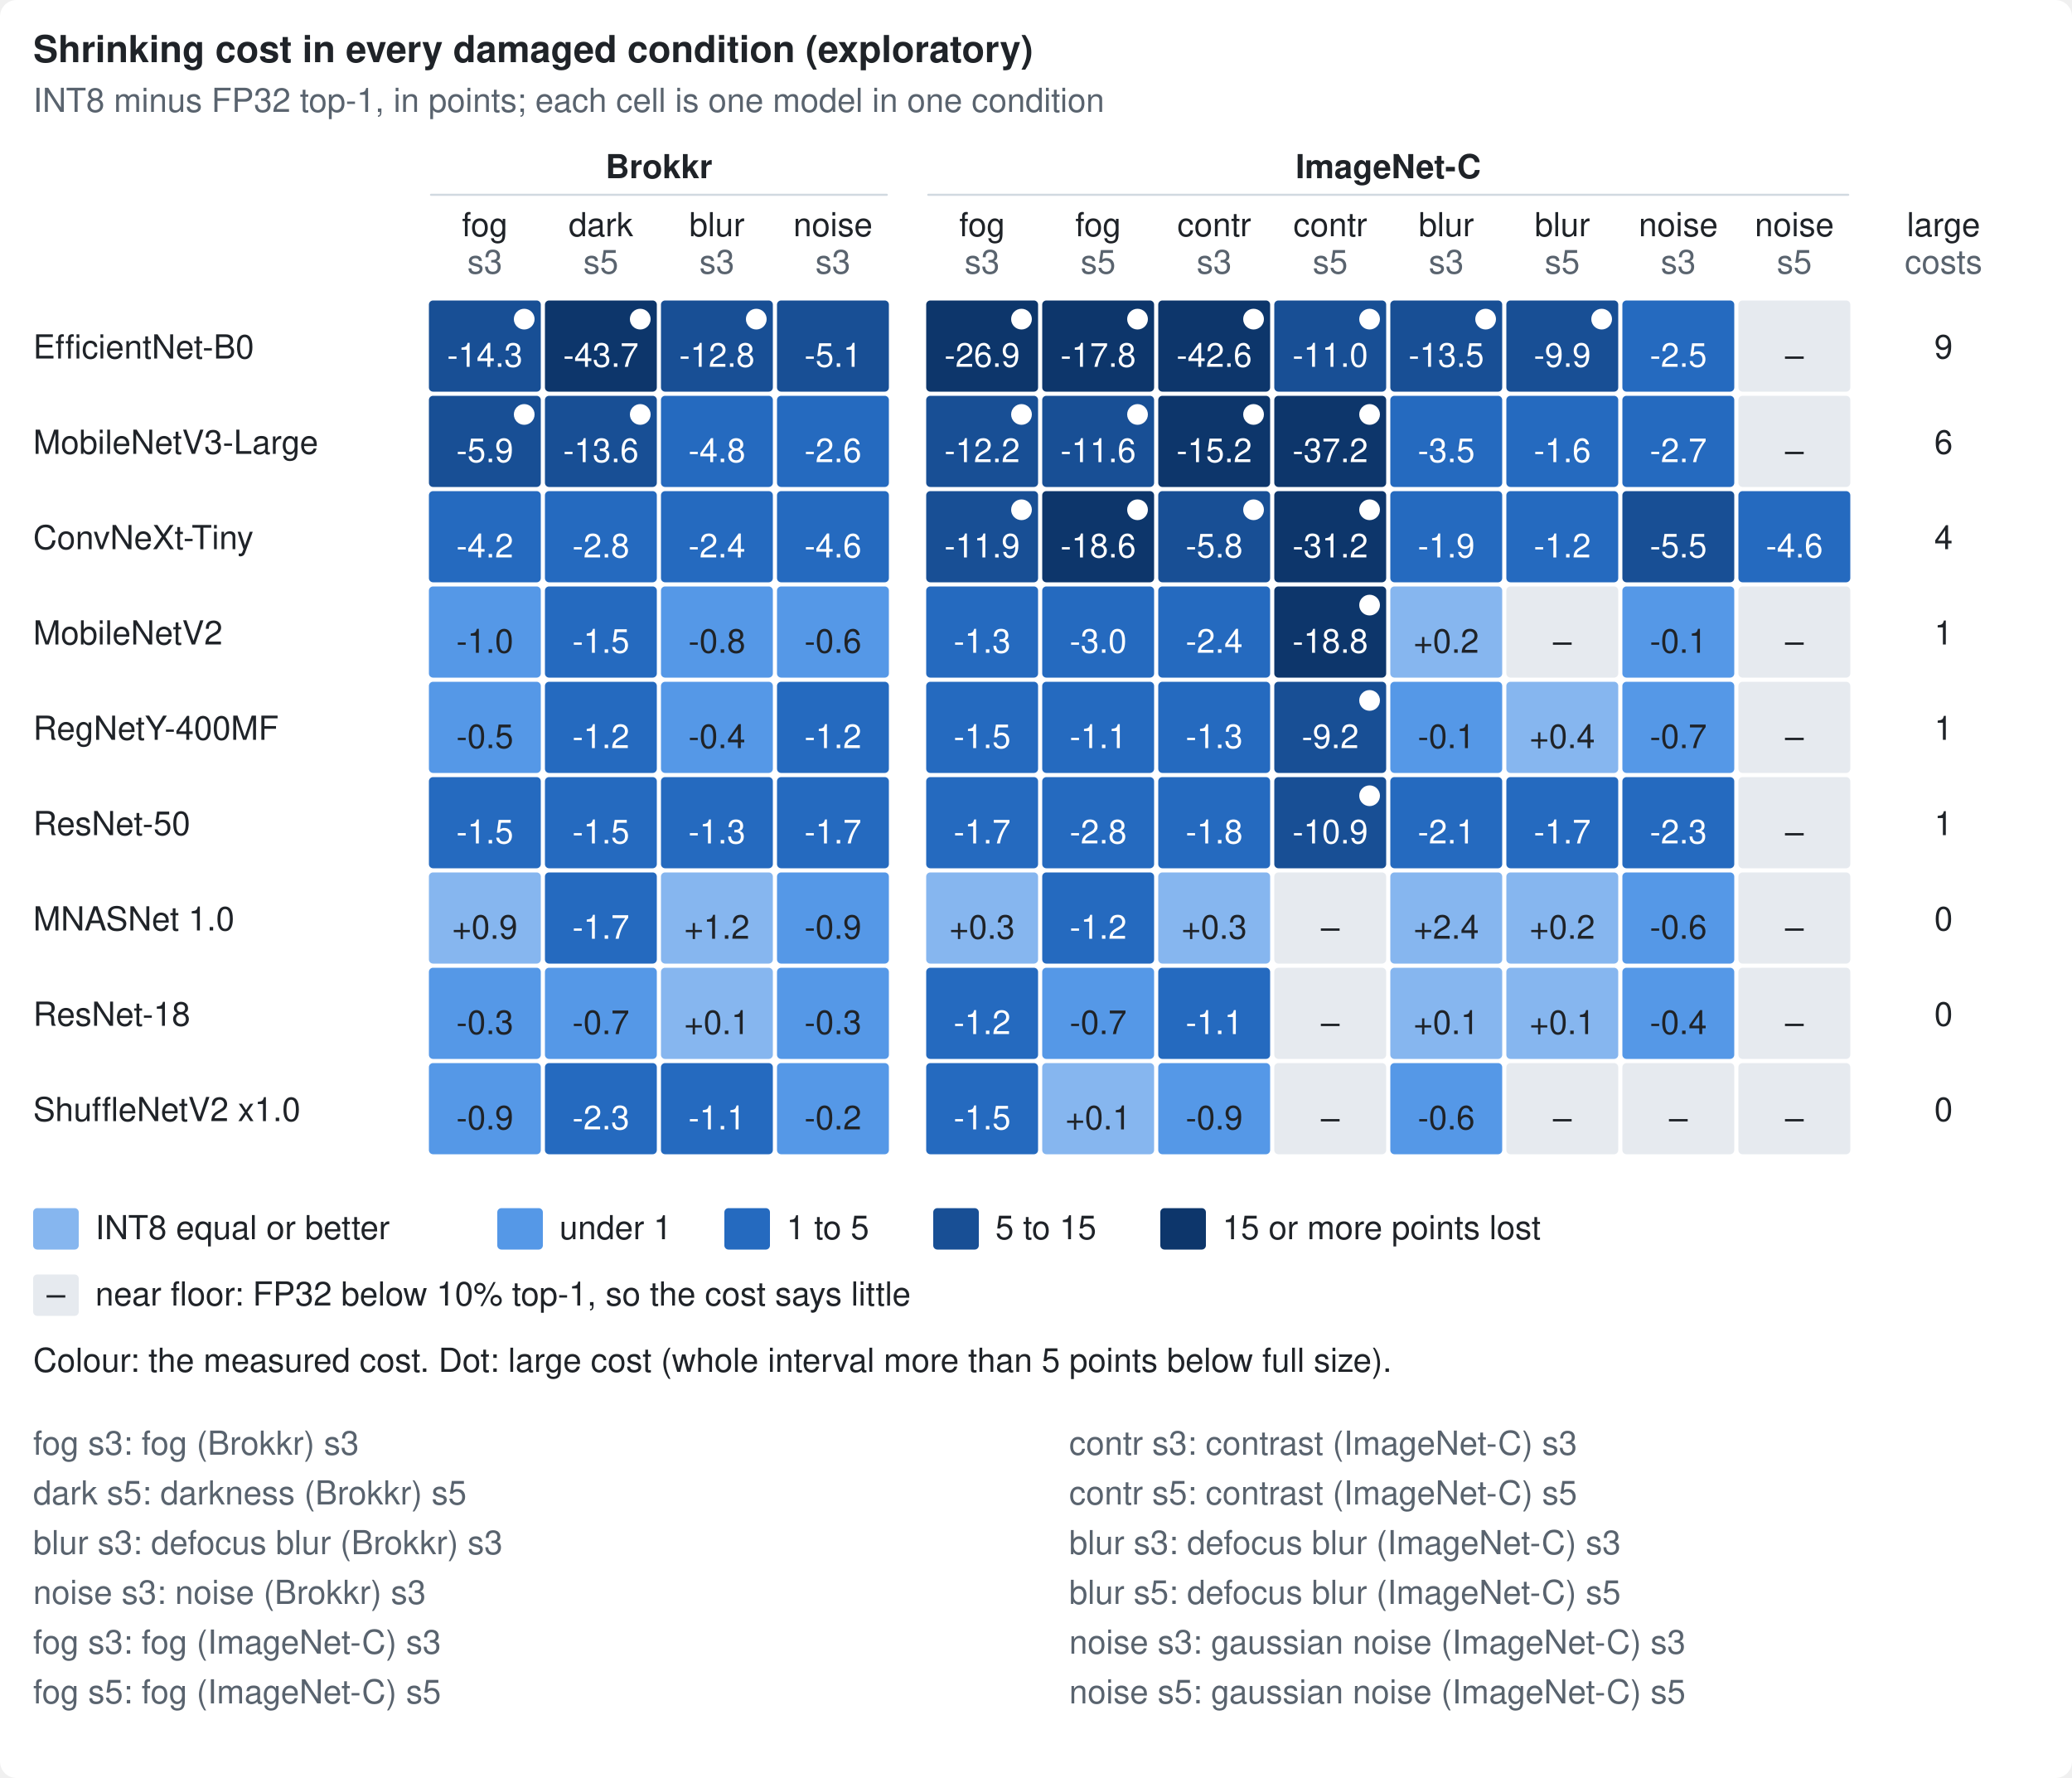
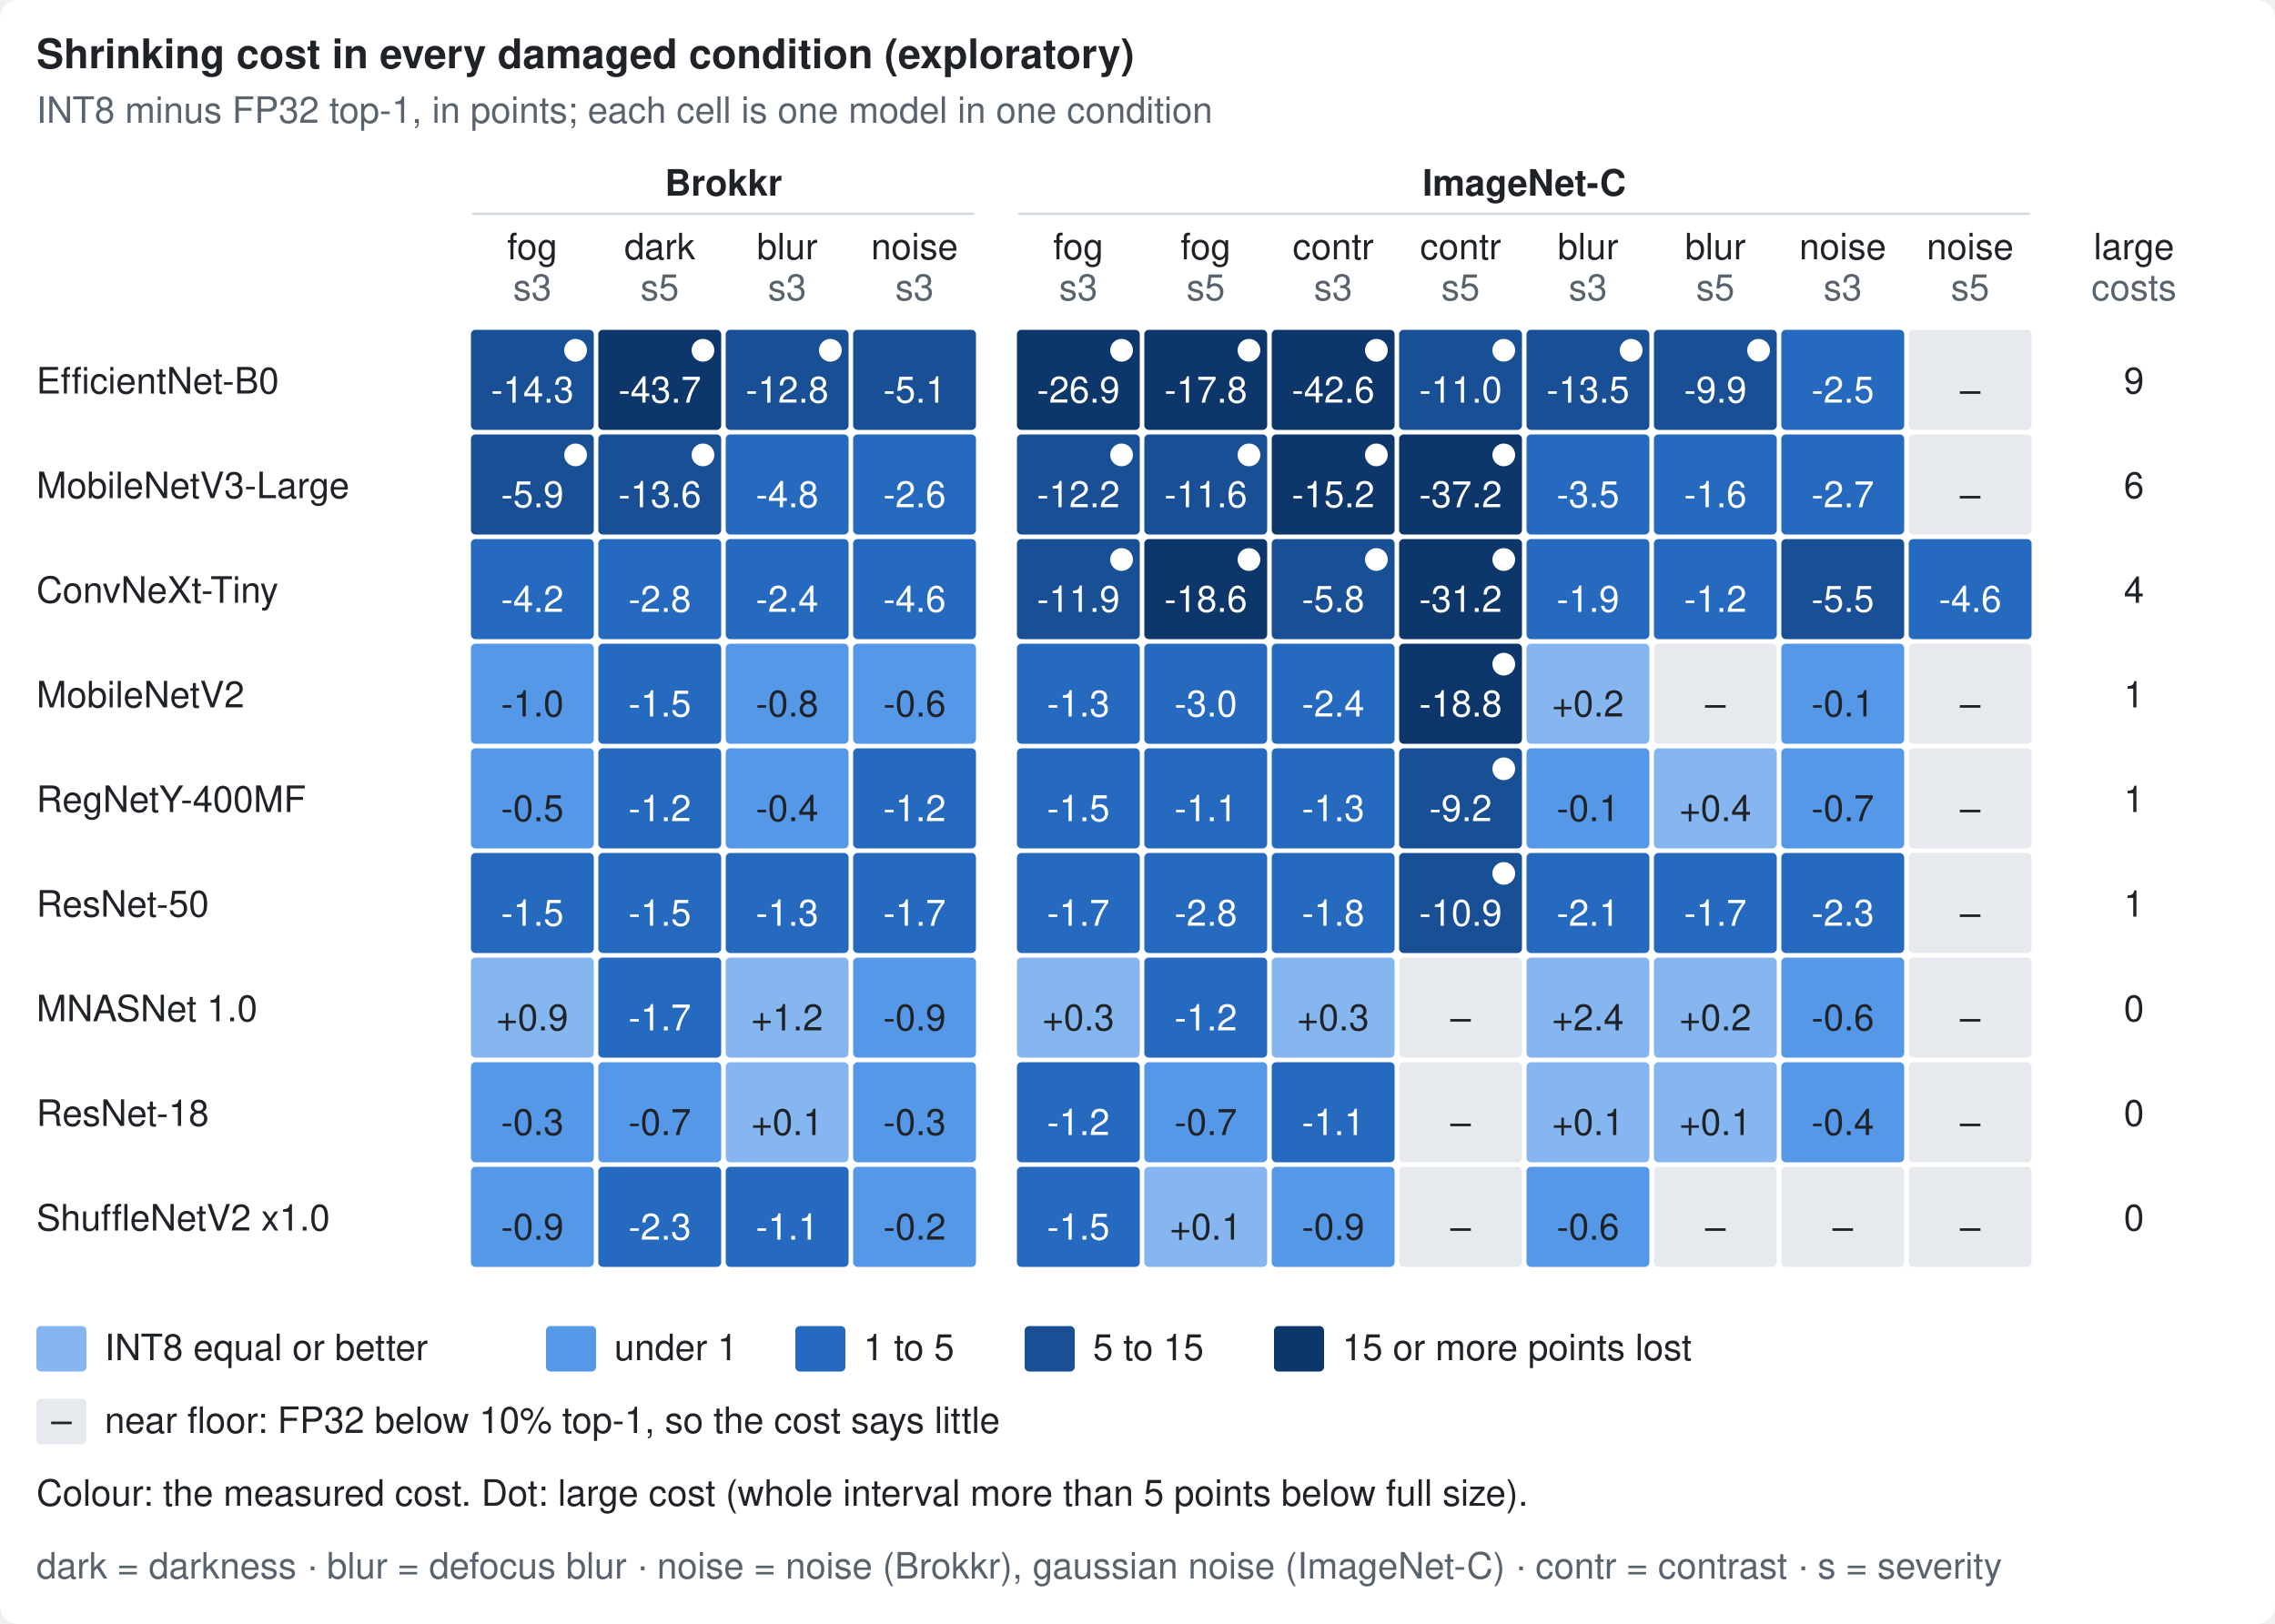
- <svg xmlns="http://www.w3.org/2000/svg" viewBox="0 0 1000 858" width="1000" height="858" role="img" aria-labelledby="title desc" font-family="system-ui, -apple-system, 'Segoe UI', Helvetica, Arial, sans-serif" data-theme="light" data-surface="#ffffff" data-min-display-px="720">
-   <rect width="1000" height="858" rx="8" fill="#ffffff" />
+ <svg xmlns="http://www.w3.org/2000/svg" viewBox="0 0 1000 714" width="1000" height="714" role="img" aria-labelledby="title desc" font-family="system-ui, -apple-system, 'Segoe UI', Helvetica, Arial, sans-serif" data-theme="light" data-surface="#ffffff" data-min-display-px="720">
+   <rect width="1000" height="714" rx="8" fill="#ffffff" />
  <text x="16.00" y="30.00" font-size="18" fill="#1f2328" font-weight="600">Shrinking cost in every damaged condition (exploratory)</text>
  <text x="16.00" y="54.00" font-size="16" fill="#59636e">INT8 minus FP32 top-1, in points; each cell is one model in one condition</text>
  <text x="318.00" y="86.00" font-size="16" fill="#1f2328" text-anchor="middle" font-weight="600">Brokkr</text>
  <line x1="208.00" y1="94.00" x2="428.00" y2="94.00" stroke="#d1d9e0" stroke-width="1" stroke-linecap="round" />
  <text x="670.00" y="86.00" font-size="16" fill="#1f2328" text-anchor="middle" font-weight="600">ImageNet-C</text>
  <line x1="448.00" y1="94.00" x2="892.00" y2="94.00" stroke="#d1d9e0" stroke-width="1" stroke-linecap="round" />
  <text x="234.00" y="114.00" font-size="16" fill="#1f2328" text-anchor="middle">fog</text>
  <text x="234.00" y="132.00" font-size="16" fill="#59636e" text-anchor="middle">s3</text>
  <text x="290.00" y="114.00" font-size="16" fill="#1f2328" text-anchor="middle">dark</text>
  <text x="290.00" y="132.00" font-size="16" fill="#59636e" text-anchor="middle">s5</text>
  <text x="346.00" y="114.00" font-size="16" fill="#1f2328" text-anchor="middle">blur</text>
  <text x="346.00" y="132.00" font-size="16" fill="#59636e" text-anchor="middle">s3</text>
  <text x="402.00" y="114.00" font-size="16" fill="#1f2328" text-anchor="middle">noise</text>
  <text x="402.00" y="132.00" font-size="16" fill="#59636e" text-anchor="middle">s3</text>
  <text x="474.00" y="114.00" font-size="16" fill="#1f2328" text-anchor="middle">fog</text>
  <text x="474.00" y="132.00" font-size="16" fill="#59636e" text-anchor="middle">s3</text>
  <text x="530.00" y="114.00" font-size="16" fill="#1f2328" text-anchor="middle">fog</text>
  <text x="530.00" y="132.00" font-size="16" fill="#59636e" text-anchor="middle">s5</text>
  <text x="586.00" y="114.00" font-size="16" fill="#1f2328" text-anchor="middle">contr</text>
  <text x="586.00" y="132.00" font-size="16" fill="#59636e" text-anchor="middle">s3</text>
  <text x="642.00" y="114.00" font-size="16" fill="#1f2328" text-anchor="middle">contr</text>
  <text x="642.00" y="132.00" font-size="16" fill="#59636e" text-anchor="middle">s5</text>
  <text x="698.00" y="114.00" font-size="16" fill="#1f2328" text-anchor="middle">blur</text>
  <text x="698.00" y="132.00" font-size="16" fill="#59636e" text-anchor="middle">s3</text>
  <text x="754.00" y="114.00" font-size="16" fill="#1f2328" text-anchor="middle">blur</text>
  <text x="754.00" y="132.00" font-size="16" fill="#59636e" text-anchor="middle">s5</text>
  <text x="810.00" y="114.00" font-size="16" fill="#1f2328" text-anchor="middle">noise</text>
  <text x="810.00" y="132.00" font-size="16" fill="#59636e" text-anchor="middle">s3</text>
  <text x="866.00" y="114.00" font-size="16" fill="#1f2328" text-anchor="middle">noise</text>
  <text x="866.00" y="132.00" font-size="16" fill="#59636e" text-anchor="middle">s5</text>
  <text x="938.00" y="114.00" font-size="16" fill="#1f2328" text-anchor="middle">large</text>
  <text x="938.00" y="132.00" font-size="16" fill="#59636e" text-anchor="middle">costs</text>
  <text x="16.00" y="173.00" font-size="16" fill="#1f2328">EfficientNet-B0</text>
  <rect x="207.00" y="145.00" width="54" height="44" rx="2" fill="#184f95" data-v="efficientnet_b0.brokkr/fog/3.cost" data-part="cell" data-flags="efficientnet_b0.brokkr/fog/3.flags" />
  <text x="234.00" y="177.00" font-size="16" fill="#ffffff" text-anchor="middle" data-on="#184f95">-14.3</text>
  <circle cx="253.00" cy="154.00" r="5" fill="#ffffff" data-dot="efficientnet_b0.brokkr/fog/3.flags" data-on="#184f95" />
  <rect x="263.00" y="145.00" width="54" height="44" rx="2" fill="#0d366b" data-v="efficientnet_b0.brokkr/darkness/5.cost" data-part="cell" data-flags="efficientnet_b0.brokkr/darkness/5.flags" />
  <text x="290.00" y="177.00" font-size="16" fill="#ffffff" text-anchor="middle" data-on="#0d366b">-43.7</text>
  <circle cx="309.00" cy="154.00" r="5" fill="#ffffff" data-dot="efficientnet_b0.brokkr/darkness/5.flags" data-on="#0d366b" />
  <rect x="319.00" y="145.00" width="54" height="44" rx="2" fill="#184f95" data-v="efficientnet_b0.brokkr/defocus-blur/3.cost" data-part="cell" data-flags="efficientnet_b0.brokkr/defocus-blur/3.flags" />
  <text x="346.00" y="177.00" font-size="16" fill="#ffffff" text-anchor="middle" data-on="#184f95">-12.8</text>
  <circle cx="365.00" cy="154.00" r="5" fill="#ffffff" data-dot="efficientnet_b0.brokkr/defocus-blur/3.flags" data-on="#184f95" />
  <rect x="375.00" y="145.00" width="54" height="44" rx="2" fill="#184f95" data-v="efficientnet_b0.brokkr/noise/3.cost" data-part="cell" data-flags="efficientnet_b0.brokkr/noise/3.flags" />
  <text x="402.00" y="177.00" font-size="16" fill="#ffffff" text-anchor="middle" data-on="#184f95">-5.1</text>
  <rect x="447.00" y="145.00" width="54" height="44" rx="2" fill="#0d366b" data-v="efficientnet_b0.imagenet-c/fog/3.cost" data-part="cell" data-flags="efficientnet_b0.imagenet-c/fog/3.flags" />
  <text x="474.00" y="177.00" font-size="16" fill="#ffffff" text-anchor="middle" data-on="#0d366b">-26.9</text>
  <circle cx="493.00" cy="154.00" r="5" fill="#ffffff" data-dot="efficientnet_b0.imagenet-c/fog/3.flags" data-on="#0d366b" />
  <rect x="503.00" y="145.00" width="54" height="44" rx="2" fill="#0d366b" data-v="efficientnet_b0.imagenet-c/fog/5.cost" data-part="cell" data-flags="efficientnet_b0.imagenet-c/fog/5.flags" />
  <text x="530.00" y="177.00" font-size="16" fill="#ffffff" text-anchor="middle" data-on="#0d366b">-17.8</text>
  <circle cx="549.00" cy="154.00" r="5" fill="#ffffff" data-dot="efficientnet_b0.imagenet-c/fog/5.flags" data-on="#0d366b" />
  <rect x="559.00" y="145.00" width="54" height="44" rx="2" fill="#0d366b" data-v="efficientnet_b0.imagenet-c/contrast/3.cost" data-part="cell" data-flags="efficientnet_b0.imagenet-c/contrast/3.flags" />
  <text x="586.00" y="177.00" font-size="16" fill="#ffffff" text-anchor="middle" data-on="#0d366b">-42.6</text>
  <circle cx="605.00" cy="154.00" r="5" fill="#ffffff" data-dot="efficientnet_b0.imagenet-c/contrast/3.flags" data-on="#0d366b" />
  <rect x="615.00" y="145.00" width="54" height="44" rx="2" fill="#184f95" data-v="efficientnet_b0.imagenet-c/contrast/5.cost" data-part="cell" data-flags="efficientnet_b0.imagenet-c/contrast/5.flags" />
  <text x="642.00" y="177.00" font-size="16" fill="#ffffff" text-anchor="middle" data-on="#184f95">-11.0</text>
  <circle cx="661.00" cy="154.00" r="5" fill="#ffffff" data-dot="efficientnet_b0.imagenet-c/contrast/5.flags" data-on="#184f95" />
  <rect x="671.00" y="145.00" width="54" height="44" rx="2" fill="#184f95" data-v="efficientnet_b0.imagenet-c/defocus-blur/3.cost" data-part="cell" data-flags="efficientnet_b0.imagenet-c/defocus-blur/3.flags" />
  <text x="698.00" y="177.00" font-size="16" fill="#ffffff" text-anchor="middle" data-on="#184f95">-13.5</text>
  <circle cx="717.00" cy="154.00" r="5" fill="#ffffff" data-dot="efficientnet_b0.imagenet-c/defocus-blur/3.flags" data-on="#184f95" />
  <rect x="727.00" y="145.00" width="54" height="44" rx="2" fill="#184f95" data-v="efficientnet_b0.imagenet-c/defocus-blur/5.cost" data-part="cell" data-flags="efficientnet_b0.imagenet-c/defocus-blur/5.flags" />
  <text x="754.00" y="177.00" font-size="16" fill="#ffffff" text-anchor="middle" data-on="#184f95">-9.9</text>
  <circle cx="773.00" cy="154.00" r="5" fill="#ffffff" data-dot="efficientnet_b0.imagenet-c/defocus-blur/5.flags" data-on="#184f95" />
  <rect x="783.00" y="145.00" width="54" height="44" rx="2" fill="#256abf" data-v="efficientnet_b0.imagenet-c/gaussian-noise/3.cost" data-part="cell" data-flags="efficientnet_b0.imagenet-c/gaussian-noise/3.flags" />
  <text x="810.00" y="177.00" font-size="16" fill="#ffffff" text-anchor="middle" data-on="#256abf">-2.5</text>
  <rect x="839.00" y="145.00" width="54" height="44" rx="2" fill="#e6eaef" data-v="efficientnet_b0.imagenet-c/gaussian-noise/5.cost" data-part="cell" data-flags="efficientnet_b0.imagenet-c/gaussian-noise/5.flags" data-floor="1" />
  <text x="866.00" y="177.00" font-size="16" fill="#1f2328" text-anchor="middle" data-on="#e6eaef">–</text>
  <text x="938.00" y="173.00" font-size="16" fill="#1f2328" text-anchor="middle">9</text>
  <text x="16.00" y="219.00" font-size="16" fill="#1f2328">MobileNetV3-Large</text>
  <rect x="207.00" y="191.00" width="54" height="44" rx="2" fill="#184f95" data-v="mobilenet_v3_large.brokkr/fog/3.cost" data-part="cell" data-flags="mobilenet_v3_large.brokkr/fog/3.flags" />
  <text x="234.00" y="223.00" font-size="16" fill="#ffffff" text-anchor="middle" data-on="#184f95">-5.9</text>
  <circle cx="253.00" cy="200.00" r="5" fill="#ffffff" data-dot="mobilenet_v3_large.brokkr/fog/3.flags" data-on="#184f95" />
  <rect x="263.00" y="191.00" width="54" height="44" rx="2" fill="#184f95" data-v="mobilenet_v3_large.brokkr/darkness/5.cost" data-part="cell" data-flags="mobilenet_v3_large.brokkr/darkness/5.flags" />
  <text x="290.00" y="223.00" font-size="16" fill="#ffffff" text-anchor="middle" data-on="#184f95">-13.6</text>
  <circle cx="309.00" cy="200.00" r="5" fill="#ffffff" data-dot="mobilenet_v3_large.brokkr/darkness/5.flags" data-on="#184f95" />
  <rect x="319.00" y="191.00" width="54" height="44" rx="2" fill="#256abf" data-v="mobilenet_v3_large.brokkr/defocus-blur/3.cost" data-part="cell" data-flags="mobilenet_v3_large.brokkr/defocus-blur/3.flags" />
  <text x="346.00" y="223.00" font-size="16" fill="#ffffff" text-anchor="middle" data-on="#256abf">-4.8</text>
  <rect x="375.00" y="191.00" width="54" height="44" rx="2" fill="#256abf" data-v="mobilenet_v3_large.brokkr/noise/3.cost" data-part="cell" data-flags="mobilenet_v3_large.brokkr/noise/3.flags" />
  <text x="402.00" y="223.00" font-size="16" fill="#ffffff" text-anchor="middle" data-on="#256abf">-2.6</text>
  <rect x="447.00" y="191.00" width="54" height="44" rx="2" fill="#184f95" data-v="mobilenet_v3_large.imagenet-c/fog/3.cost" data-part="cell" data-flags="mobilenet_v3_large.imagenet-c/fog/3.flags" />
  <text x="474.00" y="223.00" font-size="16" fill="#ffffff" text-anchor="middle" data-on="#184f95">-12.2</text>
  <circle cx="493.00" cy="200.00" r="5" fill="#ffffff" data-dot="mobilenet_v3_large.imagenet-c/fog/3.flags" data-on="#184f95" />
  <rect x="503.00" y="191.00" width="54" height="44" rx="2" fill="#184f95" data-v="mobilenet_v3_large.imagenet-c/fog/5.cost" data-part="cell" data-flags="mobilenet_v3_large.imagenet-c/fog/5.flags" />
  <text x="530.00" y="223.00" font-size="16" fill="#ffffff" text-anchor="middle" data-on="#184f95">-11.6</text>
  <circle cx="549.00" cy="200.00" r="5" fill="#ffffff" data-dot="mobilenet_v3_large.imagenet-c/fog/5.flags" data-on="#184f95" />
  <rect x="559.00" y="191.00" width="54" height="44" rx="2" fill="#0d366b" data-v="mobilenet_v3_large.imagenet-c/contrast/3.cost" data-part="cell" data-flags="mobilenet_v3_large.imagenet-c/contrast/3.flags" />
  <text x="586.00" y="223.00" font-size="16" fill="#ffffff" text-anchor="middle" data-on="#0d366b">-15.2</text>
  <circle cx="605.00" cy="200.00" r="5" fill="#ffffff" data-dot="mobilenet_v3_large.imagenet-c/contrast/3.flags" data-on="#0d366b" />
  <rect x="615.00" y="191.00" width="54" height="44" rx="2" fill="#0d366b" data-v="mobilenet_v3_large.imagenet-c/contrast/5.cost" data-part="cell" data-flags="mobilenet_v3_large.imagenet-c/contrast/5.flags" />
  <text x="642.00" y="223.00" font-size="16" fill="#ffffff" text-anchor="middle" data-on="#0d366b">-37.2</text>
  <circle cx="661.00" cy="200.00" r="5" fill="#ffffff" data-dot="mobilenet_v3_large.imagenet-c/contrast/5.flags" data-on="#0d366b" />
  <rect x="671.00" y="191.00" width="54" height="44" rx="2" fill="#256abf" data-v="mobilenet_v3_large.imagenet-c/defocus-blur/3.cost" data-part="cell" data-flags="mobilenet_v3_large.imagenet-c/defocus-blur/3.flags" />
  <text x="698.00" y="223.00" font-size="16" fill="#ffffff" text-anchor="middle" data-on="#256abf">-3.5</text>
  <rect x="727.00" y="191.00" width="54" height="44" rx="2" fill="#256abf" data-v="mobilenet_v3_large.imagenet-c/defocus-blur/5.cost" data-part="cell" data-flags="mobilenet_v3_large.imagenet-c/defocus-blur/5.flags" />
  <text x="754.00" y="223.00" font-size="16" fill="#ffffff" text-anchor="middle" data-on="#256abf">-1.6</text>
  <rect x="783.00" y="191.00" width="54" height="44" rx="2" fill="#256abf" data-v="mobilenet_v3_large.imagenet-c/gaussian-noise/3.cost" data-part="cell" data-flags="mobilenet_v3_large.imagenet-c/gaussian-noise/3.flags" />
  <text x="810.00" y="223.00" font-size="16" fill="#ffffff" text-anchor="middle" data-on="#256abf">-2.7</text>
  <rect x="839.00" y="191.00" width="54" height="44" rx="2" fill="#e6eaef" data-v="mobilenet_v3_large.imagenet-c/gaussian-noise/5.cost" data-part="cell" data-flags="mobilenet_v3_large.imagenet-c/gaussian-noise/5.flags" data-floor="1" />
  <text x="866.00" y="223.00" font-size="16" fill="#1f2328" text-anchor="middle" data-on="#e6eaef">–</text>
  <text x="938.00" y="219.00" font-size="16" fill="#1f2328" text-anchor="middle">6</text>
  <text x="16.00" y="265.00" font-size="16" fill="#1f2328">ConvNeXt-Tiny</text>
  <rect x="207.00" y="237.00" width="54" height="44" rx="2" fill="#256abf" data-v="convnext_tiny.brokkr/fog/3.cost" data-part="cell" data-flags="convnext_tiny.brokkr/fog/3.flags" />
  <text x="234.00" y="269.00" font-size="16" fill="#ffffff" text-anchor="middle" data-on="#256abf">-4.2</text>
  <rect x="263.00" y="237.00" width="54" height="44" rx="2" fill="#256abf" data-v="convnext_tiny.brokkr/darkness/5.cost" data-part="cell" data-flags="convnext_tiny.brokkr/darkness/5.flags" />
  <text x="290.00" y="269.00" font-size="16" fill="#ffffff" text-anchor="middle" data-on="#256abf">-2.8</text>
  <rect x="319.00" y="237.00" width="54" height="44" rx="2" fill="#256abf" data-v="convnext_tiny.brokkr/defocus-blur/3.cost" data-part="cell" data-flags="convnext_tiny.brokkr/defocus-blur/3.flags" />
  <text x="346.00" y="269.00" font-size="16" fill="#ffffff" text-anchor="middle" data-on="#256abf">-2.4</text>
  <rect x="375.00" y="237.00" width="54" height="44" rx="2" fill="#256abf" data-v="convnext_tiny.brokkr/noise/3.cost" data-part="cell" data-flags="convnext_tiny.brokkr/noise/3.flags" />
  <text x="402.00" y="269.00" font-size="16" fill="#ffffff" text-anchor="middle" data-on="#256abf">-4.6</text>
  <rect x="447.00" y="237.00" width="54" height="44" rx="2" fill="#184f95" data-v="convnext_tiny.imagenet-c/fog/3.cost" data-part="cell" data-flags="convnext_tiny.imagenet-c/fog/3.flags" />
  <text x="474.00" y="269.00" font-size="16" fill="#ffffff" text-anchor="middle" data-on="#184f95">-11.9</text>
  <circle cx="493.00" cy="246.00" r="5" fill="#ffffff" data-dot="convnext_tiny.imagenet-c/fog/3.flags" data-on="#184f95" />
  <rect x="503.00" y="237.00" width="54" height="44" rx="2" fill="#0d366b" data-v="convnext_tiny.imagenet-c/fog/5.cost" data-part="cell" data-flags="convnext_tiny.imagenet-c/fog/5.flags" />
  <text x="530.00" y="269.00" font-size="16" fill="#ffffff" text-anchor="middle" data-on="#0d366b">-18.6</text>
  <circle cx="549.00" cy="246.00" r="5" fill="#ffffff" data-dot="convnext_tiny.imagenet-c/fog/5.flags" data-on="#0d366b" />
  <rect x="559.00" y="237.00" width="54" height="44" rx="2" fill="#184f95" data-v="convnext_tiny.imagenet-c/contrast/3.cost" data-part="cell" data-flags="convnext_tiny.imagenet-c/contrast/3.flags" />
  <text x="586.00" y="269.00" font-size="16" fill="#ffffff" text-anchor="middle" data-on="#184f95">-5.8</text>
  <circle cx="605.00" cy="246.00" r="5" fill="#ffffff" data-dot="convnext_tiny.imagenet-c/contrast/3.flags" data-on="#184f95" />
  <rect x="615.00" y="237.00" width="54" height="44" rx="2" fill="#0d366b" data-v="convnext_tiny.imagenet-c/contrast/5.cost" data-part="cell" data-flags="convnext_tiny.imagenet-c/contrast/5.flags" />
  <text x="642.00" y="269.00" font-size="16" fill="#ffffff" text-anchor="middle" data-on="#0d366b">-31.2</text>
  <circle cx="661.00" cy="246.00" r="5" fill="#ffffff" data-dot="convnext_tiny.imagenet-c/contrast/5.flags" data-on="#0d366b" />
  <rect x="671.00" y="237.00" width="54" height="44" rx="2" fill="#256abf" data-v="convnext_tiny.imagenet-c/defocus-blur/3.cost" data-part="cell" data-flags="convnext_tiny.imagenet-c/defocus-blur/3.flags" />
  <text x="698.00" y="269.00" font-size="16" fill="#ffffff" text-anchor="middle" data-on="#256abf">-1.9</text>
  <rect x="727.00" y="237.00" width="54" height="44" rx="2" fill="#256abf" data-v="convnext_tiny.imagenet-c/defocus-blur/5.cost" data-part="cell" data-flags="convnext_tiny.imagenet-c/defocus-blur/5.flags" />
  <text x="754.00" y="269.00" font-size="16" fill="#ffffff" text-anchor="middle" data-on="#256abf">-1.2</text>
  <rect x="783.00" y="237.00" width="54" height="44" rx="2" fill="#184f95" data-v="convnext_tiny.imagenet-c/gaussian-noise/3.cost" data-part="cell" data-flags="convnext_tiny.imagenet-c/gaussian-noise/3.flags" />
  <text x="810.00" y="269.00" font-size="16" fill="#ffffff" text-anchor="middle" data-on="#184f95">-5.5</text>
  <rect x="839.00" y="237.00" width="54" height="44" rx="2" fill="#256abf" data-v="convnext_tiny.imagenet-c/gaussian-noise/5.cost" data-part="cell" data-flags="convnext_tiny.imagenet-c/gaussian-noise/5.flags" />
  <text x="866.00" y="269.00" font-size="16" fill="#ffffff" text-anchor="middle" data-on="#256abf">-4.6</text>
  <text x="938.00" y="265.00" font-size="16" fill="#1f2328" text-anchor="middle">4</text>
  <text x="16.00" y="311.00" font-size="16" fill="#1f2328">MobileNetV2</text>
  <rect x="207.00" y="283.00" width="54" height="44" rx="2" fill="#5598e7" data-v="mobilenet_v2.brokkr/fog/3.cost" data-part="cell" data-flags="mobilenet_v2.brokkr/fog/3.flags" />
  <text x="234.00" y="315.00" font-size="16" fill="#1f2328" text-anchor="middle" data-on="#5598e7">-1.0</text>
  <rect x="263.00" y="283.00" width="54" height="44" rx="2" fill="#256abf" data-v="mobilenet_v2.brokkr/darkness/5.cost" data-part="cell" data-flags="mobilenet_v2.brokkr/darkness/5.flags" />
  <text x="290.00" y="315.00" font-size="16" fill="#ffffff" text-anchor="middle" data-on="#256abf">-1.5</text>
  <rect x="319.00" y="283.00" width="54" height="44" rx="2" fill="#5598e7" data-v="mobilenet_v2.brokkr/defocus-blur/3.cost" data-part="cell" data-flags="mobilenet_v2.brokkr/defocus-blur/3.flags" />
  <text x="346.00" y="315.00" font-size="16" fill="#1f2328" text-anchor="middle" data-on="#5598e7">-0.8</text>
  <rect x="375.00" y="283.00" width="54" height="44" rx="2" fill="#5598e7" data-v="mobilenet_v2.brokkr/noise/3.cost" data-part="cell" data-flags="mobilenet_v2.brokkr/noise/3.flags" />
  <text x="402.00" y="315.00" font-size="16" fill="#1f2328" text-anchor="middle" data-on="#5598e7">-0.6</text>
  <rect x="447.00" y="283.00" width="54" height="44" rx="2" fill="#256abf" data-v="mobilenet_v2.imagenet-c/fog/3.cost" data-part="cell" data-flags="mobilenet_v2.imagenet-c/fog/3.flags" />
  <text x="474.00" y="315.00" font-size="16" fill="#ffffff" text-anchor="middle" data-on="#256abf">-1.3</text>
  <rect x="503.00" y="283.00" width="54" height="44" rx="2" fill="#256abf" data-v="mobilenet_v2.imagenet-c/fog/5.cost" data-part="cell" data-flags="mobilenet_v2.imagenet-c/fog/5.flags" />
  <text x="530.00" y="315.00" font-size="16" fill="#ffffff" text-anchor="middle" data-on="#256abf">-3.0</text>
  <rect x="559.00" y="283.00" width="54" height="44" rx="2" fill="#256abf" data-v="mobilenet_v2.imagenet-c/contrast/3.cost" data-part="cell" data-flags="mobilenet_v2.imagenet-c/contrast/3.flags" />
  <text x="586.00" y="315.00" font-size="16" fill="#ffffff" text-anchor="middle" data-on="#256abf">-2.4</text>
  <rect x="615.00" y="283.00" width="54" height="44" rx="2" fill="#0d366b" data-v="mobilenet_v2.imagenet-c/contrast/5.cost" data-part="cell" data-flags="mobilenet_v2.imagenet-c/contrast/5.flags" />
  <text x="642.00" y="315.00" font-size="16" fill="#ffffff" text-anchor="middle" data-on="#0d366b">-18.8</text>
  <circle cx="661.00" cy="292.00" r="5" fill="#ffffff" data-dot="mobilenet_v2.imagenet-c/contrast/5.flags" data-on="#0d366b" />
  <rect x="671.00" y="283.00" width="54" height="44" rx="2" fill="#86b6ef" data-v="mobilenet_v2.imagenet-c/defocus-blur/3.cost" data-part="cell" data-flags="mobilenet_v2.imagenet-c/defocus-blur/3.flags" />
  <text x="698.00" y="315.00" font-size="16" fill="#1f2328" text-anchor="middle" data-on="#86b6ef">+0.2</text>
  <rect x="727.00" y="283.00" width="54" height="44" rx="2" fill="#e6eaef" data-v="mobilenet_v2.imagenet-c/defocus-blur/5.cost" data-part="cell" data-flags="mobilenet_v2.imagenet-c/defocus-blur/5.flags" data-floor="1" />
  <text x="754.00" y="315.00" font-size="16" fill="#1f2328" text-anchor="middle" data-on="#e6eaef">–</text>
  <rect x="783.00" y="283.00" width="54" height="44" rx="2" fill="#5598e7" data-v="mobilenet_v2.imagenet-c/gaussian-noise/3.cost" data-part="cell" data-flags="mobilenet_v2.imagenet-c/gaussian-noise/3.flags" />
  <text x="810.00" y="315.00" font-size="16" fill="#1f2328" text-anchor="middle" data-on="#5598e7">-0.1</text>
  <rect x="839.00" y="283.00" width="54" height="44" rx="2" fill="#e6eaef" data-v="mobilenet_v2.imagenet-c/gaussian-noise/5.cost" data-part="cell" data-flags="mobilenet_v2.imagenet-c/gaussian-noise/5.flags" data-floor="1" />
  <text x="866.00" y="315.00" font-size="16" fill="#1f2328" text-anchor="middle" data-on="#e6eaef">–</text>
  <text x="938.00" y="311.00" font-size="16" fill="#1f2328" text-anchor="middle">1</text>
  <text x="16.00" y="357.00" font-size="16" fill="#1f2328">RegNetY-400MF</text>
  <rect x="207.00" y="329.00" width="54" height="44" rx="2" fill="#5598e7" data-v="regnet_y_400mf.brokkr/fog/3.cost" data-part="cell" data-flags="regnet_y_400mf.brokkr/fog/3.flags" />
  <text x="234.00" y="361.00" font-size="16" fill="#1f2328" text-anchor="middle" data-on="#5598e7">-0.5</text>
  <rect x="263.00" y="329.00" width="54" height="44" rx="2" fill="#256abf" data-v="regnet_y_400mf.brokkr/darkness/5.cost" data-part="cell" data-flags="regnet_y_400mf.brokkr/darkness/5.flags" />
  <text x="290.00" y="361.00" font-size="16" fill="#ffffff" text-anchor="middle" data-on="#256abf">-1.2</text>
  <rect x="319.00" y="329.00" width="54" height="44" rx="2" fill="#5598e7" data-v="regnet_y_400mf.brokkr/defocus-blur/3.cost" data-part="cell" data-flags="regnet_y_400mf.brokkr/defocus-blur/3.flags" />
  <text x="346.00" y="361.00" font-size="16" fill="#1f2328" text-anchor="middle" data-on="#5598e7">-0.4</text>
  <rect x="375.00" y="329.00" width="54" height="44" rx="2" fill="#256abf" data-v="regnet_y_400mf.brokkr/noise/3.cost" data-part="cell" data-flags="regnet_y_400mf.brokkr/noise/3.flags" />
  <text x="402.00" y="361.00" font-size="16" fill="#ffffff" text-anchor="middle" data-on="#256abf">-1.2</text>
  <rect x="447.00" y="329.00" width="54" height="44" rx="2" fill="#256abf" data-v="regnet_y_400mf.imagenet-c/fog/3.cost" data-part="cell" data-flags="regnet_y_400mf.imagenet-c/fog/3.flags" />
  <text x="474.00" y="361.00" font-size="16" fill="#ffffff" text-anchor="middle" data-on="#256abf">-1.5</text>
  <rect x="503.00" y="329.00" width="54" height="44" rx="2" fill="#256abf" data-v="regnet_y_400mf.imagenet-c/fog/5.cost" data-part="cell" data-flags="regnet_y_400mf.imagenet-c/fog/5.flags" />
  <text x="530.00" y="361.00" font-size="16" fill="#ffffff" text-anchor="middle" data-on="#256abf">-1.1</text>
  <rect x="559.00" y="329.00" width="54" height="44" rx="2" fill="#256abf" data-v="regnet_y_400mf.imagenet-c/contrast/3.cost" data-part="cell" data-flags="regnet_y_400mf.imagenet-c/contrast/3.flags" />
  <text x="586.00" y="361.00" font-size="16" fill="#ffffff" text-anchor="middle" data-on="#256abf">-1.3</text>
  <rect x="615.00" y="329.00" width="54" height="44" rx="2" fill="#184f95" data-v="regnet_y_400mf.imagenet-c/contrast/5.cost" data-part="cell" data-flags="regnet_y_400mf.imagenet-c/contrast/5.flags" />
  <text x="642.00" y="361.00" font-size="16" fill="#ffffff" text-anchor="middle" data-on="#184f95">-9.2</text>
  <circle cx="661.00" cy="338.00" r="5" fill="#ffffff" data-dot="regnet_y_400mf.imagenet-c/contrast/5.flags" data-on="#184f95" />
  <rect x="671.00" y="329.00" width="54" height="44" rx="2" fill="#5598e7" data-v="regnet_y_400mf.imagenet-c/defocus-blur/3.cost" data-part="cell" data-flags="regnet_y_400mf.imagenet-c/defocus-blur/3.flags" />
  <text x="698.00" y="361.00" font-size="16" fill="#1f2328" text-anchor="middle" data-on="#5598e7">-0.1</text>
  <rect x="727.00" y="329.00" width="54" height="44" rx="2" fill="#86b6ef" data-v="regnet_y_400mf.imagenet-c/defocus-blur/5.cost" data-part="cell" data-flags="regnet_y_400mf.imagenet-c/defocus-blur/5.flags" />
  <text x="754.00" y="361.00" font-size="16" fill="#1f2328" text-anchor="middle" data-on="#86b6ef">+0.4</text>
  <rect x="783.00" y="329.00" width="54" height="44" rx="2" fill="#5598e7" data-v="regnet_y_400mf.imagenet-c/gaussian-noise/3.cost" data-part="cell" data-flags="regnet_y_400mf.imagenet-c/gaussian-noise/3.flags" />
  <text x="810.00" y="361.00" font-size="16" fill="#1f2328" text-anchor="middle" data-on="#5598e7">-0.7</text>
  <rect x="839.00" y="329.00" width="54" height="44" rx="2" fill="#e6eaef" data-v="regnet_y_400mf.imagenet-c/gaussian-noise/5.cost" data-part="cell" data-flags="regnet_y_400mf.imagenet-c/gaussian-noise/5.flags" data-floor="1" />
  <text x="866.00" y="361.00" font-size="16" fill="#1f2328" text-anchor="middle" data-on="#e6eaef">–</text>
  <text x="938.00" y="357.00" font-size="16" fill="#1f2328" text-anchor="middle">1</text>
  <text x="16.00" y="403.00" font-size="16" fill="#1f2328">ResNet-50</text>
  <rect x="207.00" y="375.00" width="54" height="44" rx="2" fill="#256abf" data-v="resnet50.brokkr/fog/3.cost" data-part="cell" data-flags="resnet50.brokkr/fog/3.flags" />
  <text x="234.00" y="407.00" font-size="16" fill="#ffffff" text-anchor="middle" data-on="#256abf">-1.5</text>
  <rect x="263.00" y="375.00" width="54" height="44" rx="2" fill="#256abf" data-v="resnet50.brokkr/darkness/5.cost" data-part="cell" data-flags="resnet50.brokkr/darkness/5.flags" />
  <text x="290.00" y="407.00" font-size="16" fill="#ffffff" text-anchor="middle" data-on="#256abf">-1.5</text>
  <rect x="319.00" y="375.00" width="54" height="44" rx="2" fill="#256abf" data-v="resnet50.brokkr/defocus-blur/3.cost" data-part="cell" data-flags="resnet50.brokkr/defocus-blur/3.flags" />
  <text x="346.00" y="407.00" font-size="16" fill="#ffffff" text-anchor="middle" data-on="#256abf">-1.3</text>
  <rect x="375.00" y="375.00" width="54" height="44" rx="2" fill="#256abf" data-v="resnet50.brokkr/noise/3.cost" data-part="cell" data-flags="resnet50.brokkr/noise/3.flags" />
  <text x="402.00" y="407.00" font-size="16" fill="#ffffff" text-anchor="middle" data-on="#256abf">-1.7</text>
  <rect x="447.00" y="375.00" width="54" height="44" rx="2" fill="#256abf" data-v="resnet50.imagenet-c/fog/3.cost" data-part="cell" data-flags="resnet50.imagenet-c/fog/3.flags" />
  <text x="474.00" y="407.00" font-size="16" fill="#ffffff" text-anchor="middle" data-on="#256abf">-1.7</text>
  <rect x="503.00" y="375.00" width="54" height="44" rx="2" fill="#256abf" data-v="resnet50.imagenet-c/fog/5.cost" data-part="cell" data-flags="resnet50.imagenet-c/fog/5.flags" />
  <text x="530.00" y="407.00" font-size="16" fill="#ffffff" text-anchor="middle" data-on="#256abf">-2.8</text>
  <rect x="559.00" y="375.00" width="54" height="44" rx="2" fill="#256abf" data-v="resnet50.imagenet-c/contrast/3.cost" data-part="cell" data-flags="resnet50.imagenet-c/contrast/3.flags" />
  <text x="586.00" y="407.00" font-size="16" fill="#ffffff" text-anchor="middle" data-on="#256abf">-1.8</text>
  <rect x="615.00" y="375.00" width="54" height="44" rx="2" fill="#184f95" data-v="resnet50.imagenet-c/contrast/5.cost" data-part="cell" data-flags="resnet50.imagenet-c/contrast/5.flags" />
  <text x="642.00" y="407.00" font-size="16" fill="#ffffff" text-anchor="middle" data-on="#184f95">-10.9</text>
  <circle cx="661.00" cy="384.00" r="5" fill="#ffffff" data-dot="resnet50.imagenet-c/contrast/5.flags" data-on="#184f95" />
  <rect x="671.00" y="375.00" width="54" height="44" rx="2" fill="#256abf" data-v="resnet50.imagenet-c/defocus-blur/3.cost" data-part="cell" data-flags="resnet50.imagenet-c/defocus-blur/3.flags" />
  <text x="698.00" y="407.00" font-size="16" fill="#ffffff" text-anchor="middle" data-on="#256abf">-2.1</text>
  <rect x="727.00" y="375.00" width="54" height="44" rx="2" fill="#256abf" data-v="resnet50.imagenet-c/defocus-blur/5.cost" data-part="cell" data-flags="resnet50.imagenet-c/defocus-blur/5.flags" />
  <text x="754.00" y="407.00" font-size="16" fill="#ffffff" text-anchor="middle" data-on="#256abf">-1.7</text>
  <rect x="783.00" y="375.00" width="54" height="44" rx="2" fill="#256abf" data-v="resnet50.imagenet-c/gaussian-noise/3.cost" data-part="cell" data-flags="resnet50.imagenet-c/gaussian-noise/3.flags" />
  <text x="810.00" y="407.00" font-size="16" fill="#ffffff" text-anchor="middle" data-on="#256abf">-2.3</text>
  <rect x="839.00" y="375.00" width="54" height="44" rx="2" fill="#e6eaef" data-v="resnet50.imagenet-c/gaussian-noise/5.cost" data-part="cell" data-flags="resnet50.imagenet-c/gaussian-noise/5.flags" data-floor="1" />
  <text x="866.00" y="407.00" font-size="16" fill="#1f2328" text-anchor="middle" data-on="#e6eaef">–</text>
  <text x="938.00" y="403.00" font-size="16" fill="#1f2328" text-anchor="middle">1</text>
  <text x="16.00" y="449.00" font-size="16" fill="#1f2328">MNASNet 1.0</text>
  <rect x="207.00" y="421.00" width="54" height="44" rx="2" fill="#86b6ef" data-v="mnasnet1_0.brokkr/fog/3.cost" data-part="cell" data-flags="mnasnet1_0.brokkr/fog/3.flags" />
  <text x="234.00" y="453.00" font-size="16" fill="#1f2328" text-anchor="middle" data-on="#86b6ef">+0.9</text>
  <rect x="263.00" y="421.00" width="54" height="44" rx="2" fill="#256abf" data-v="mnasnet1_0.brokkr/darkness/5.cost" data-part="cell" data-flags="mnasnet1_0.brokkr/darkness/5.flags" />
  <text x="290.00" y="453.00" font-size="16" fill="#ffffff" text-anchor="middle" data-on="#256abf">-1.7</text>
  <rect x="319.00" y="421.00" width="54" height="44" rx="2" fill="#86b6ef" data-v="mnasnet1_0.brokkr/defocus-blur/3.cost" data-part="cell" data-flags="mnasnet1_0.brokkr/defocus-blur/3.flags" />
  <text x="346.00" y="453.00" font-size="16" fill="#1f2328" text-anchor="middle" data-on="#86b6ef">+1.2</text>
  <rect x="375.00" y="421.00" width="54" height="44" rx="2" fill="#5598e7" data-v="mnasnet1_0.brokkr/noise/3.cost" data-part="cell" data-flags="mnasnet1_0.brokkr/noise/3.flags" />
  <text x="402.00" y="453.00" font-size="16" fill="#1f2328" text-anchor="middle" data-on="#5598e7">-0.9</text>
  <rect x="447.00" y="421.00" width="54" height="44" rx="2" fill="#86b6ef" data-v="mnasnet1_0.imagenet-c/fog/3.cost" data-part="cell" data-flags="mnasnet1_0.imagenet-c/fog/3.flags" />
  <text x="474.00" y="453.00" font-size="16" fill="#1f2328" text-anchor="middle" data-on="#86b6ef">+0.3</text>
  <rect x="503.00" y="421.00" width="54" height="44" rx="2" fill="#256abf" data-v="mnasnet1_0.imagenet-c/fog/5.cost" data-part="cell" data-flags="mnasnet1_0.imagenet-c/fog/5.flags" />
  <text x="530.00" y="453.00" font-size="16" fill="#ffffff" text-anchor="middle" data-on="#256abf">-1.2</text>
  <rect x="559.00" y="421.00" width="54" height="44" rx="2" fill="#86b6ef" data-v="mnasnet1_0.imagenet-c/contrast/3.cost" data-part="cell" data-flags="mnasnet1_0.imagenet-c/contrast/3.flags" />
  <text x="586.00" y="453.00" font-size="16" fill="#1f2328" text-anchor="middle" data-on="#86b6ef">+0.3</text>
  <rect x="615.00" y="421.00" width="54" height="44" rx="2" fill="#e6eaef" data-v="mnasnet1_0.imagenet-c/contrast/5.cost" data-part="cell" data-flags="mnasnet1_0.imagenet-c/contrast/5.flags" data-floor="1" />
  <text x="642.00" y="453.00" font-size="16" fill="#1f2328" text-anchor="middle" data-on="#e6eaef">–</text>
  <rect x="671.00" y="421.00" width="54" height="44" rx="2" fill="#86b6ef" data-v="mnasnet1_0.imagenet-c/defocus-blur/3.cost" data-part="cell" data-flags="mnasnet1_0.imagenet-c/defocus-blur/3.flags" />
  <text x="698.00" y="453.00" font-size="16" fill="#1f2328" text-anchor="middle" data-on="#86b6ef">+2.4</text>
  <rect x="727.00" y="421.00" width="54" height="44" rx="2" fill="#86b6ef" data-v="mnasnet1_0.imagenet-c/defocus-blur/5.cost" data-part="cell" data-flags="mnasnet1_0.imagenet-c/defocus-blur/5.flags" />
  <text x="754.00" y="453.00" font-size="16" fill="#1f2328" text-anchor="middle" data-on="#86b6ef">+0.2</text>
  <rect x="783.00" y="421.00" width="54" height="44" rx="2" fill="#5598e7" data-v="mnasnet1_0.imagenet-c/gaussian-noise/3.cost" data-part="cell" data-flags="mnasnet1_0.imagenet-c/gaussian-noise/3.flags" />
  <text x="810.00" y="453.00" font-size="16" fill="#1f2328" text-anchor="middle" data-on="#5598e7">-0.6</text>
  <rect x="839.00" y="421.00" width="54" height="44" rx="2" fill="#e6eaef" data-v="mnasnet1_0.imagenet-c/gaussian-noise/5.cost" data-part="cell" data-flags="mnasnet1_0.imagenet-c/gaussian-noise/5.flags" data-floor="1" />
  <text x="866.00" y="453.00" font-size="16" fill="#1f2328" text-anchor="middle" data-on="#e6eaef">–</text>
  <text x="938.00" y="449.00" font-size="16" fill="#1f2328" text-anchor="middle">0</text>
  <text x="16.00" y="495.00" font-size="16" fill="#1f2328">ResNet-18</text>
  <rect x="207.00" y="467.00" width="54" height="44" rx="2" fill="#5598e7" data-v="resnet18.brokkr/fog/3.cost" data-part="cell" data-flags="resnet18.brokkr/fog/3.flags" />
  <text x="234.00" y="499.00" font-size="16" fill="#1f2328" text-anchor="middle" data-on="#5598e7">-0.3</text>
  <rect x="263.00" y="467.00" width="54" height="44" rx="2" fill="#5598e7" data-v="resnet18.brokkr/darkness/5.cost" data-part="cell" data-flags="resnet18.brokkr/darkness/5.flags" />
  <text x="290.00" y="499.00" font-size="16" fill="#1f2328" text-anchor="middle" data-on="#5598e7">-0.7</text>
  <rect x="319.00" y="467.00" width="54" height="44" rx="2" fill="#86b6ef" data-v="resnet18.brokkr/defocus-blur/3.cost" data-part="cell" data-flags="resnet18.brokkr/defocus-blur/3.flags" />
  <text x="346.00" y="499.00" font-size="16" fill="#1f2328" text-anchor="middle" data-on="#86b6ef">+0.1</text>
  <rect x="375.00" y="467.00" width="54" height="44" rx="2" fill="#5598e7" data-v="resnet18.brokkr/noise/3.cost" data-part="cell" data-flags="resnet18.brokkr/noise/3.flags" />
  <text x="402.00" y="499.00" font-size="16" fill="#1f2328" text-anchor="middle" data-on="#5598e7">-0.3</text>
  <rect x="447.00" y="467.00" width="54" height="44" rx="2" fill="#256abf" data-v="resnet18.imagenet-c/fog/3.cost" data-part="cell" data-flags="resnet18.imagenet-c/fog/3.flags" />
  <text x="474.00" y="499.00" font-size="16" fill="#ffffff" text-anchor="middle" data-on="#256abf">-1.2</text>
  <rect x="503.00" y="467.00" width="54" height="44" rx="2" fill="#5598e7" data-v="resnet18.imagenet-c/fog/5.cost" data-part="cell" data-flags="resnet18.imagenet-c/fog/5.flags" />
  <text x="530.00" y="499.00" font-size="16" fill="#1f2328" text-anchor="middle" data-on="#5598e7">-0.7</text>
  <rect x="559.00" y="467.00" width="54" height="44" rx="2" fill="#256abf" data-v="resnet18.imagenet-c/contrast/3.cost" data-part="cell" data-flags="resnet18.imagenet-c/contrast/3.flags" />
  <text x="586.00" y="499.00" font-size="16" fill="#ffffff" text-anchor="middle" data-on="#256abf">-1.1</text>
  <rect x="615.00" y="467.00" width="54" height="44" rx="2" fill="#e6eaef" data-v="resnet18.imagenet-c/contrast/5.cost" data-part="cell" data-flags="resnet18.imagenet-c/contrast/5.flags" data-floor="1" />
  <text x="642.00" y="499.00" font-size="16" fill="#1f2328" text-anchor="middle" data-on="#e6eaef">–</text>
  <rect x="671.00" y="467.00" width="54" height="44" rx="2" fill="#86b6ef" data-v="resnet18.imagenet-c/defocus-blur/3.cost" data-part="cell" data-flags="resnet18.imagenet-c/defocus-blur/3.flags" />
  <text x="698.00" y="499.00" font-size="16" fill="#1f2328" text-anchor="middle" data-on="#86b6ef">+0.1</text>
  <rect x="727.00" y="467.00" width="54" height="44" rx="2" fill="#86b6ef" data-v="resnet18.imagenet-c/defocus-blur/5.cost" data-part="cell" data-flags="resnet18.imagenet-c/defocus-blur/5.flags" />
  <text x="754.00" y="499.00" font-size="16" fill="#1f2328" text-anchor="middle" data-on="#86b6ef">+0.1</text>
  <rect x="783.00" y="467.00" width="54" height="44" rx="2" fill="#5598e7" data-v="resnet18.imagenet-c/gaussian-noise/3.cost" data-part="cell" data-flags="resnet18.imagenet-c/gaussian-noise/3.flags" />
  <text x="810.00" y="499.00" font-size="16" fill="#1f2328" text-anchor="middle" data-on="#5598e7">-0.4</text>
  <rect x="839.00" y="467.00" width="54" height="44" rx="2" fill="#e6eaef" data-v="resnet18.imagenet-c/gaussian-noise/5.cost" data-part="cell" data-flags="resnet18.imagenet-c/gaussian-noise/5.flags" data-floor="1" />
  <text x="866.00" y="499.00" font-size="16" fill="#1f2328" text-anchor="middle" data-on="#e6eaef">–</text>
  <text x="938.00" y="495.00" font-size="16" fill="#1f2328" text-anchor="middle">0</text>
  <text x="16.00" y="541.00" font-size="16" fill="#1f2328">ShuffleNetV2 x1.0</text>
  <rect x="207.00" y="513.00" width="54" height="44" rx="2" fill="#5598e7" data-v="shufflenet_v2_x1_0.brokkr/fog/3.cost" data-part="cell" data-flags="shufflenet_v2_x1_0.brokkr/fog/3.flags" />
  <text x="234.00" y="545.00" font-size="16" fill="#1f2328" text-anchor="middle" data-on="#5598e7">-0.9</text>
  <rect x="263.00" y="513.00" width="54" height="44" rx="2" fill="#256abf" data-v="shufflenet_v2_x1_0.brokkr/darkness/5.cost" data-part="cell" data-flags="shufflenet_v2_x1_0.brokkr/darkness/5.flags" />
  <text x="290.00" y="545.00" font-size="16" fill="#ffffff" text-anchor="middle" data-on="#256abf">-2.3</text>
  <rect x="319.00" y="513.00" width="54" height="44" rx="2" fill="#256abf" data-v="shufflenet_v2_x1_0.brokkr/defocus-blur/3.cost" data-part="cell" data-flags="shufflenet_v2_x1_0.brokkr/defocus-blur/3.flags" />
  <text x="346.00" y="545.00" font-size="16" fill="#ffffff" text-anchor="middle" data-on="#256abf">-1.1</text>
  <rect x="375.00" y="513.00" width="54" height="44" rx="2" fill="#5598e7" data-v="shufflenet_v2_x1_0.brokkr/noise/3.cost" data-part="cell" data-flags="shufflenet_v2_x1_0.brokkr/noise/3.flags" />
  <text x="402.00" y="545.00" font-size="16" fill="#1f2328" text-anchor="middle" data-on="#5598e7">-0.2</text>
  <rect x="447.00" y="513.00" width="54" height="44" rx="2" fill="#256abf" data-v="shufflenet_v2_x1_0.imagenet-c/fog/3.cost" data-part="cell" data-flags="shufflenet_v2_x1_0.imagenet-c/fog/3.flags" />
  <text x="474.00" y="545.00" font-size="16" fill="#ffffff" text-anchor="middle" data-on="#256abf">-1.5</text>
  <rect x="503.00" y="513.00" width="54" height="44" rx="2" fill="#86b6ef" data-v="shufflenet_v2_x1_0.imagenet-c/fog/5.cost" data-part="cell" data-flags="shufflenet_v2_x1_0.imagenet-c/fog/5.flags" />
  <text x="530.00" y="545.00" font-size="16" fill="#1f2328" text-anchor="middle" data-on="#86b6ef">+0.1</text>
  <rect x="559.00" y="513.00" width="54" height="44" rx="2" fill="#5598e7" data-v="shufflenet_v2_x1_0.imagenet-c/contrast/3.cost" data-part="cell" data-flags="shufflenet_v2_x1_0.imagenet-c/contrast/3.flags" />
  <text x="586.00" y="545.00" font-size="16" fill="#1f2328" text-anchor="middle" data-on="#5598e7">-0.9</text>
  <rect x="615.00" y="513.00" width="54" height="44" rx="2" fill="#e6eaef" data-v="shufflenet_v2_x1_0.imagenet-c/contrast/5.cost" data-part="cell" data-flags="shufflenet_v2_x1_0.imagenet-c/contrast/5.flags" data-floor="1" />
  <text x="642.00" y="545.00" font-size="16" fill="#1f2328" text-anchor="middle" data-on="#e6eaef">–</text>
  <rect x="671.00" y="513.00" width="54" height="44" rx="2" fill="#5598e7" data-v="shufflenet_v2_x1_0.imagenet-c/defocus-blur/3.cost" data-part="cell" data-flags="shufflenet_v2_x1_0.imagenet-c/defocus-blur/3.flags" />
  <text x="698.00" y="545.00" font-size="16" fill="#1f2328" text-anchor="middle" data-on="#5598e7">-0.6</text>
  <rect x="727.00" y="513.00" width="54" height="44" rx="2" fill="#e6eaef" data-v="shufflenet_v2_x1_0.imagenet-c/defocus-blur/5.cost" data-part="cell" data-flags="shufflenet_v2_x1_0.imagenet-c/defocus-blur/5.flags" data-floor="1" />
  <text x="754.00" y="545.00" font-size="16" fill="#1f2328" text-anchor="middle" data-on="#e6eaef">–</text>
  <rect x="783.00" y="513.00" width="54" height="44" rx="2" fill="#e6eaef" data-v="shufflenet_v2_x1_0.imagenet-c/gaussian-noise/3.cost" data-part="cell" data-flags="shufflenet_v2_x1_0.imagenet-c/gaussian-noise/3.flags" data-floor="1" />
  <text x="810.00" y="545.00" font-size="16" fill="#1f2328" text-anchor="middle" data-on="#e6eaef">–</text>
  <rect x="839.00" y="513.00" width="54" height="44" rx="2" fill="#e6eaef" data-v="shufflenet_v2_x1_0.imagenet-c/gaussian-noise/5.cost" data-part="cell" data-flags="shufflenet_v2_x1_0.imagenet-c/gaussian-noise/5.flags" data-floor="1" />
  <text x="866.00" y="545.00" font-size="16" fill="#1f2328" text-anchor="middle" data-on="#e6eaef">–</text>
  <text x="938.00" y="541.00" font-size="16" fill="#1f2328" text-anchor="middle">0</text>
  <rect x="16.00" y="583.00" width="22" height="20" rx="2" fill="#86b6ef" />
  <text x="46.00" y="598.00" font-size="16" fill="#1f2328">INT8 equal or better</text>
  <rect x="240.00" y="583.00" width="22" height="20" rx="2" fill="#5598e7" />
  <text x="270.00" y="598.00" font-size="16" fill="#1f2328">under 1</text>
  <rect x="349.60" y="583.00" width="22" height="20" rx="2" fill="#256abf" />
  <text x="379.60" y="598.00" font-size="16" fill="#1f2328">1 to 5</text>
  <rect x="450.40" y="583.00" width="22" height="20" rx="2" fill="#184f95" />
  <text x="480.40" y="598.00" font-size="16" fill="#1f2328">5 to 15</text>
  <rect x="560.00" y="583.00" width="22" height="20" rx="2" fill="#0d366b" />
  <text x="590.00" y="598.00" font-size="16" fill="#1f2328">15 or more points lost</text>
  <rect x="16" y="615.00" width="22" height="20" rx="2" fill="#e6eaef" />
  <text x="27.00" y="630.00" font-size="16" fill="#1f2328" text-anchor="middle" data-on="#e6eaef">–</text>
  <text x="46.00" y="630.00" font-size="16" fill="#1f2328">near floor: FP32 below 10% top-1, so the cost says little</text>
  <text x="16.00" y="662.00" font-size="16" fill="#1f2328">Colour: the measured cost. Dot: large cost (whole interval more than 5 points below full size).</text>
-   <text x="16.00" y="702.00" font-size="16" fill="#59636e">fog s3: fog (Brokkr) s3</text>
-   <text x="16.00" y="726.00" font-size="16" fill="#59636e">dark s5: darkness (Brokkr) s5</text>
-   <text x="16.00" y="750.00" font-size="16" fill="#59636e">blur s3: defocus blur (Brokkr) s3</text>
-   <text x="16.00" y="774.00" font-size="16" fill="#59636e">noise s3: noise (Brokkr) s3</text>
-   <text x="16.00" y="798.00" font-size="16" fill="#59636e">fog s3: fog (ImageNet-C) s3</text>
-   <text x="16.00" y="822.00" font-size="16" fill="#59636e">fog s5: fog (ImageNet-C) s5</text>
-   <text x="516.00" y="702.00" font-size="16" fill="#59636e">contr s3: contrast (ImageNet-C) s3</text>
-   <text x="516.00" y="726.00" font-size="16" fill="#59636e">contr s5: contrast (ImageNet-C) s5</text>
-   <text x="516.00" y="750.00" font-size="16" fill="#59636e">blur s3: defocus blur (ImageNet-C) s3</text>
-   <text x="516.00" y="774.00" font-size="16" fill="#59636e">blur s5: defocus blur (ImageNet-C) s5</text>
-   <text x="516.00" y="798.00" font-size="16" fill="#59636e">noise s3: gaussian noise (ImageNet-C) s3</text>
-   <text x="516.00" y="822.00" font-size="16" fill="#59636e">noise s5: gaussian noise (ImageNet-C) s5</text>
+   <text x="16.00" y="694.00" font-size="16" fill="#59636e">dark = darkness · blur = defocus blur · noise = noise (Brokkr), gaussian noise (ImageNet-C) · contr = contrast · s = severity</text>
</svg>
